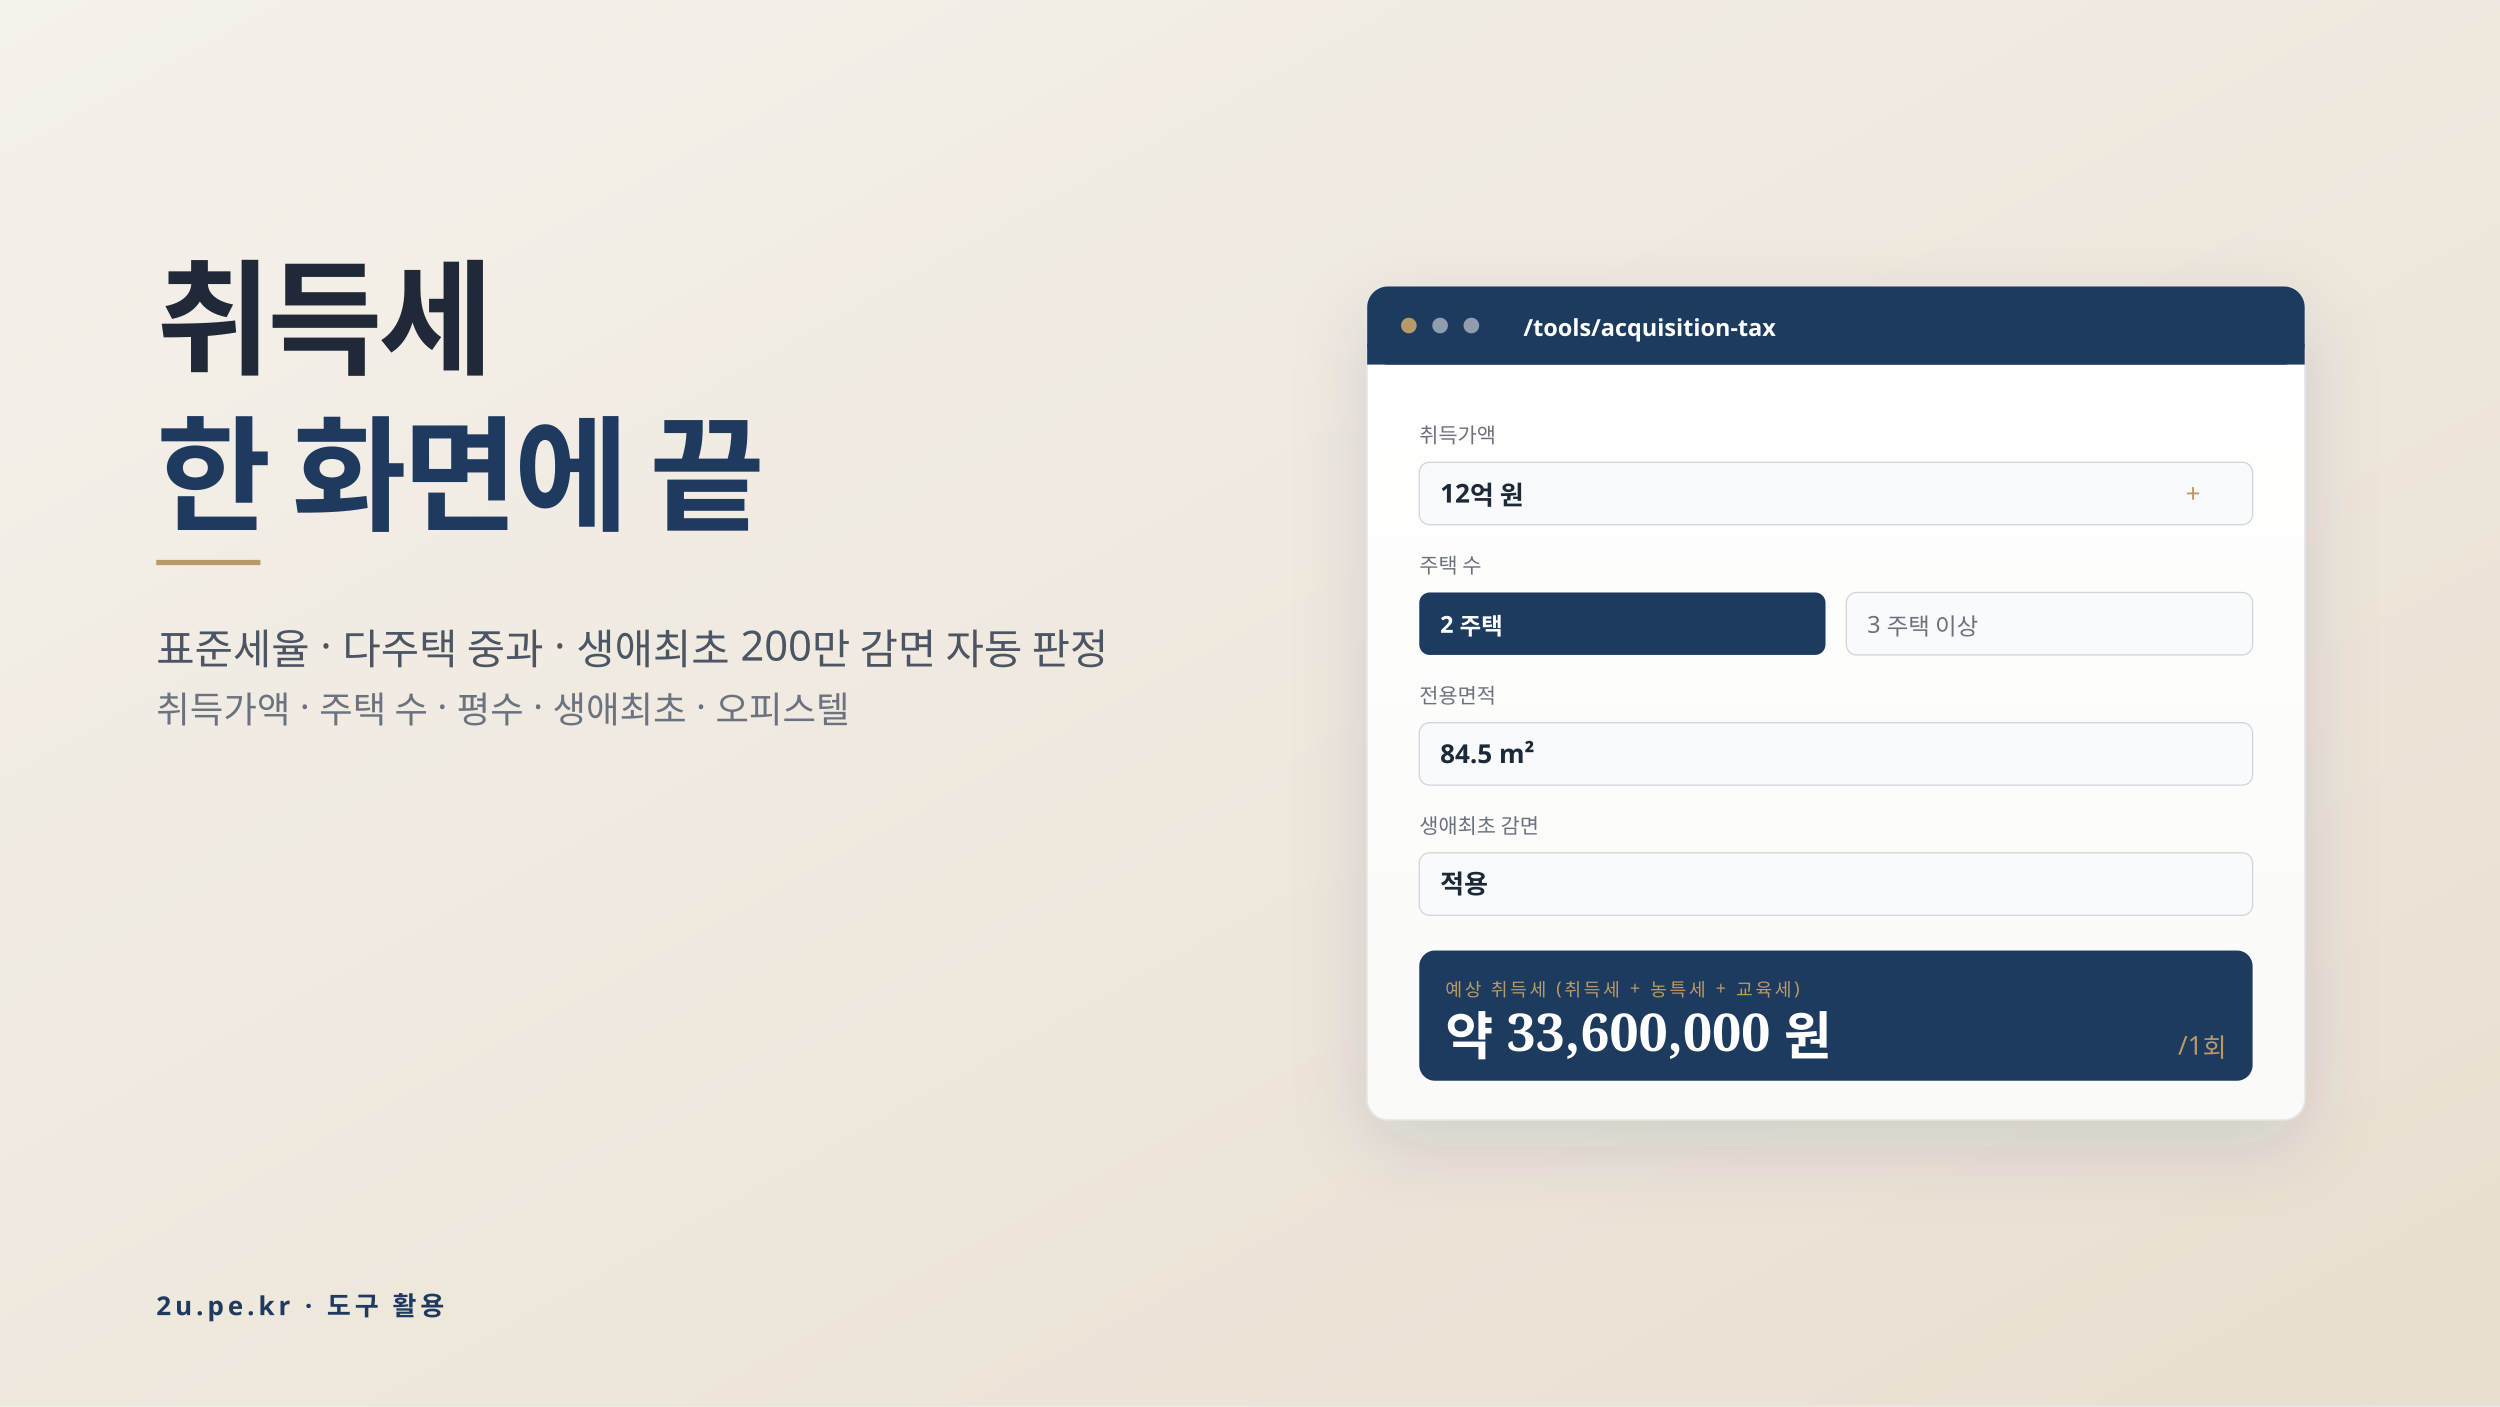
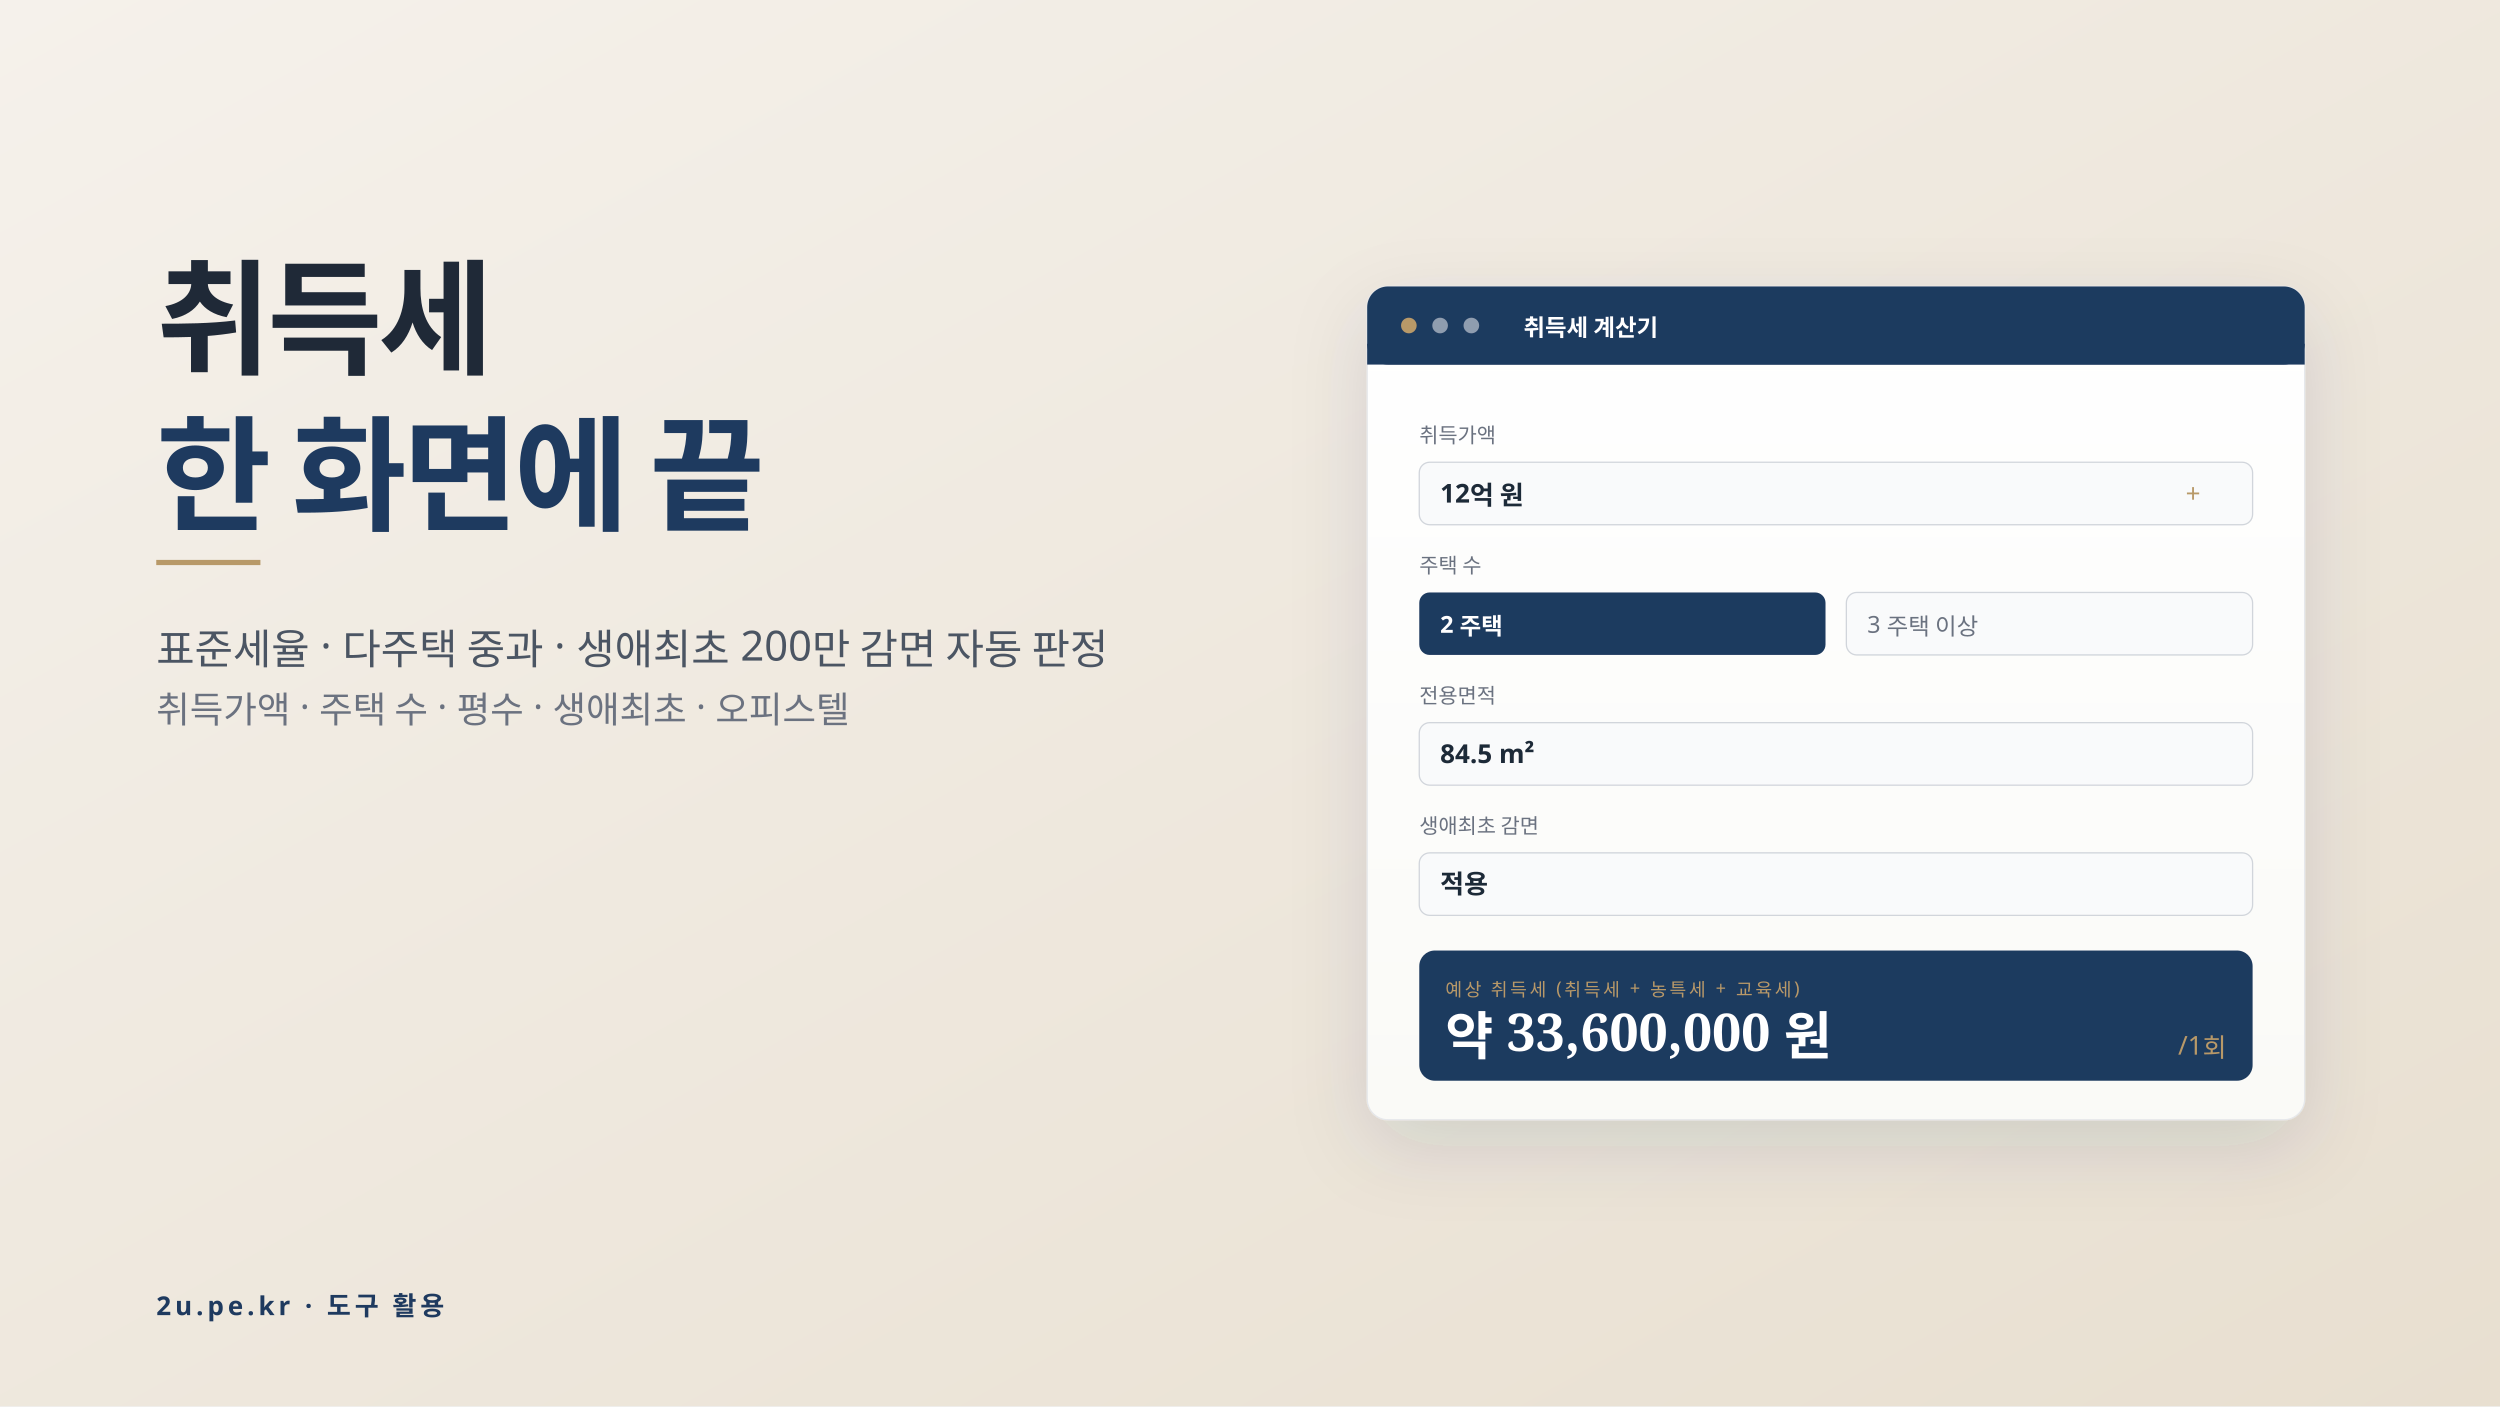
<svg xmlns="http://www.w3.org/2000/svg" viewBox="0 0 1920 1080" width="1920" height="1080" role="img" aria-label="취득세 계산기 사용법 — 표준세율·다주택 중과·생애최초 200만 감면 자동 판정">
  <defs>
    <linearGradient id="bg" x1="0" y1="0" x2="1" y2="1">
      <stop offset="0%" stop-color="#F5F1EB" />
      <stop offset="100%" stop-color="#E8DFD0" />
    </linearGradient>
    <linearGradient id="card" x1="0" y1="0" x2="0" y2="1">
      <stop offset="0%" stop-color="#FFFFFF" />
      <stop offset="100%" stop-color="#FAFAF7" />
    </linearGradient>
    <filter id="shadow" x="-20%" y="-20%" width="140%" height="140%">
      <feDropShadow dx="0" dy="20" stdDeviation="30" flood-color="#1E3A5F" flood-opacity="0.12" />
    </filter>
  </defs>
  <rect width="1920" height="1080" fill="url(#bg)" />
  <text x="120" y="280" font-family="'Noto Serif KR', serif" font-size="96" font-weight="700" fill="#1F2937" letter-spacing="-3">
    취득세
  </text>
  <text x="120" y="400" font-family="'Noto Serif KR', serif" font-size="96" font-weight="700" fill="#1E3A5F" letter-spacing="-3">
    한 화면에 끝
  </text>
  <rect x="120" y="430" width="80" height="4" fill="#B89968" />
  <text x="120" y="510" font-family="'Pretendard', sans-serif" font-size="32" font-weight="400" fill="#4B5563">
    표준세율 · 다주택 중과 · 생애최초 200만 감면 자동 판정
  </text>
  <text x="120" y="555" font-family="'Pretendard', sans-serif" font-size="28" font-weight="300" fill="#6B7280">
    취득가액 · 주택 수 · 평수 · 생애최초 · 오피스텔
  </text>
  <g transform="translate(1050, 220)" filter="url(#shadow)">
    <rect x="0" y="0" width="720" height="640" rx="16" fill="url(#card)" stroke="#E5E7EB" stroke-width="1" />
    <rect x="0" y="0" width="720" height="60" rx="16" fill="#1E3A5F" />
    <rect x="0" y="44" width="720" height="16" fill="#1E3A5F" />
    <circle cx="32" cy="30" r="6" fill="#B89968" />
    <circle cx="56" cy="30" r="6" fill="#FFFFFF" opacity="0.5" />
    <circle cx="80" cy="30" r="6" fill="#FFFFFF" opacity="0.5" />
    <text x="120" y="38" font-family="'Pretendard', sans-serif" font-size="18" font-weight="600" fill="#FFFFFF">
-       /tools/acquisition-tax
+       취득세 계산기
    </text>
    <g font-family="'Pretendard', sans-serif" fill="#1F2937">
      <text x="40" y="120" font-size="16" font-weight="500" fill="#6B7280">취득가액</text>
      <rect x="40" y="135" width="640" height="48" rx="8" fill="#F9FAFB" stroke="#D1D5DB" />
      <text x="56" y="166" font-size="20" font-weight="600">12억 원</text>
      <text x="640" y="166" font-size="20" fill="#B89968" text-anchor="end">+</text>
      <text x="40" y="220" font-size="16" font-weight="500" fill="#6B7280">주택 수</text>
      <rect x="40" y="235" width="312" height="48" rx="8" fill="#1E3A5F" />
      <text x="56" y="266" font-size="18" font-weight="600" fill="#FFFFFF">2 주택</text>
      <rect x="368" y="235" width="312" height="48" rx="8" fill="#F9FAFB" stroke="#D1D5DB" />
      <text x="384" y="266" font-size="18" fill="#6B7280">3 주택 이상</text>
      <text x="40" y="320" font-size="16" font-weight="500" fill="#6B7280">전용면적</text>
      <rect x="40" y="335" width="640" height="48" rx="8" fill="#F9FAFB" stroke="#D1D5DB" />
      <text x="56" y="366" font-size="20" font-weight="600">84.5 m²</text>
      <text x="40" y="420" font-size="16" font-weight="500" fill="#6B7280">생애최초 감면</text>
      <rect x="40" y="435" width="640" height="48" rx="8" fill="#F9FAFB" stroke="#D1D5DB" />
      <text x="56" y="466" font-size="20" fill="#1F2937" font-weight="600">적용</text>
    </g>
    <rect x="40" y="510" width="640" height="100" rx="12" fill="#1E3A5F" />
    <text x="60" y="545" font-family="'Pretendard', sans-serif" font-size="14" font-weight="500" fill="#B89968" letter-spacing="2">
      예상 취득세 (취득세 + 농특세 + 교육세)
    </text>
    <text x="60" y="590" font-family="'Noto Serif KR', serif" font-size="40" font-weight="700" fill="#FFFFFF">
      약 33,600,000 원
    </text>
    <text x="660" y="590" font-family="'Pretendard', sans-serif" font-size="20" fill="#B89968" text-anchor="end">/1회</text>
  </g>
  <text x="120" y="1010" font-family="'Pretendard', sans-serif" font-size="20" font-weight="600" fill="#1E3A5F" letter-spacing="3">
    2u.pe.kr · 도구 활용
  </text>
</svg>
